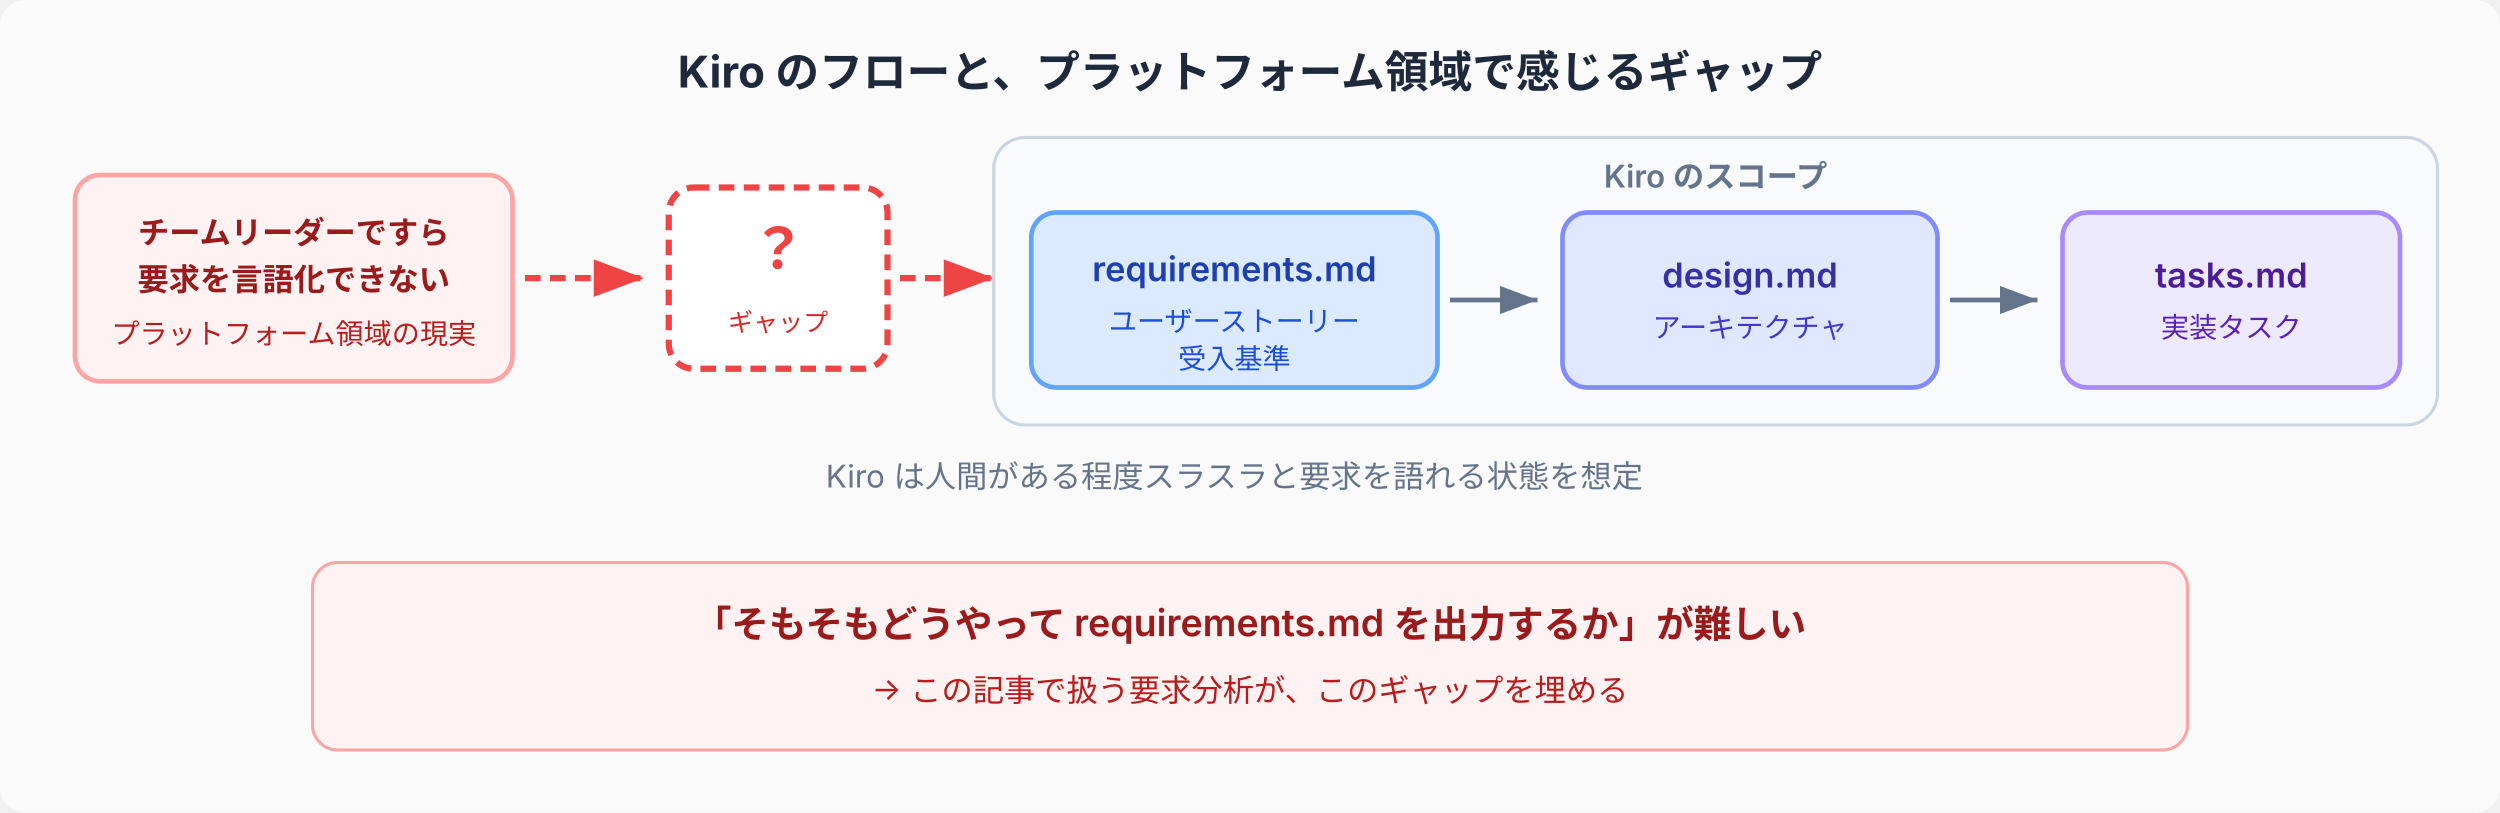
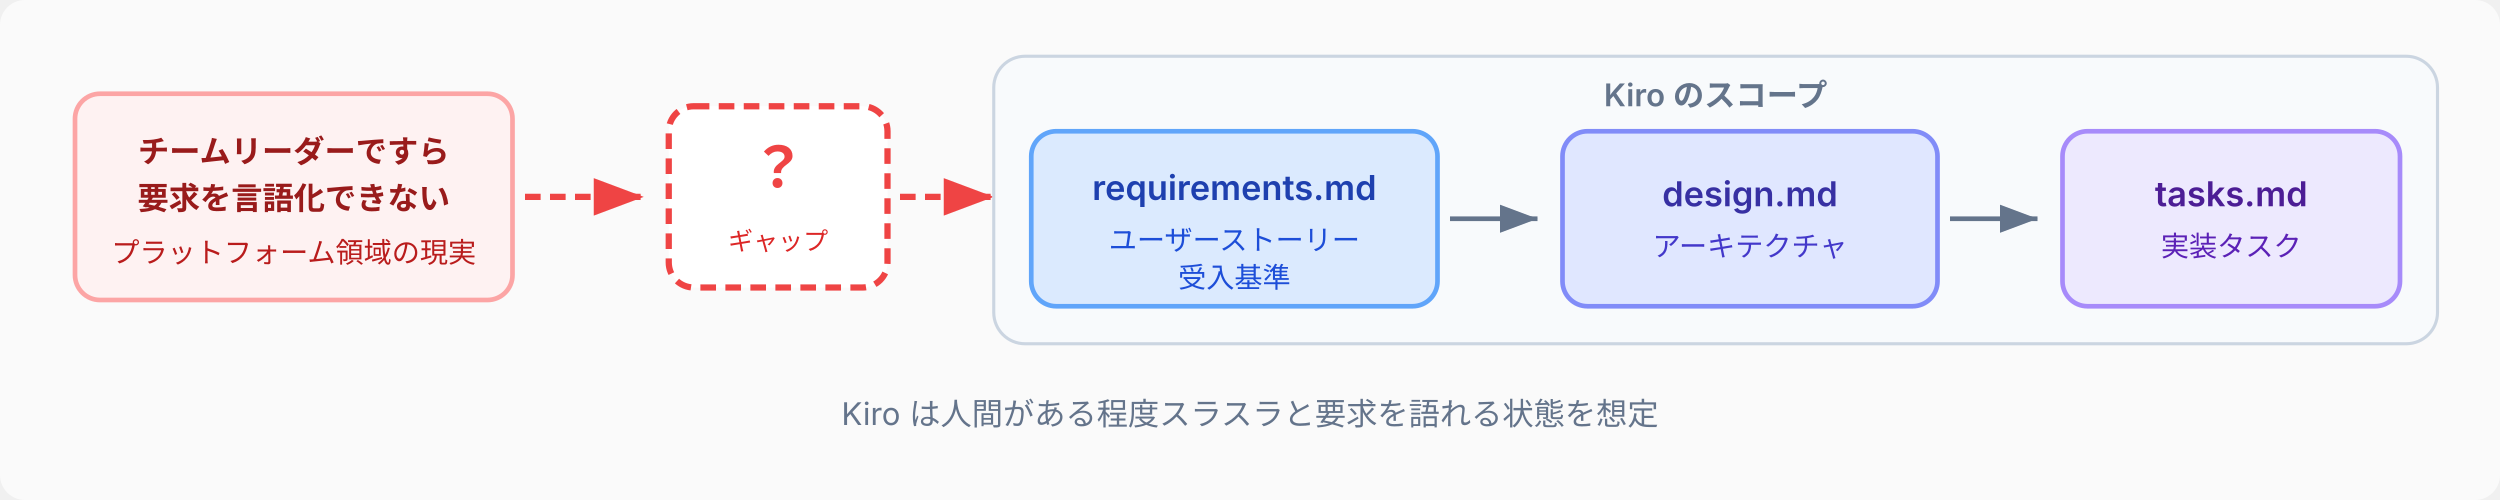
- <svg xmlns="http://www.w3.org/2000/svg" viewBox="0 0 800 260" font-family="system-ui, -apple-system, sans-serif">
+ <svg xmlns="http://www.w3.org/2000/svg" viewBox="0 0 800 160" font-family="system-ui, -apple-system, sans-serif">
  <defs>
    <marker id="arr" markerWidth="8" markerHeight="6" refX="8" refY="3" orient="auto">
      <path d="M0,0 L8,3 L0,6" fill="#64748b" />
    </marker>
    <marker id="arr-red" markerWidth="8" markerHeight="6" refX="8" refY="3" orient="auto">
      <path d="M0,0 L8,3 L0,6" fill="#ef4444" />
    </marker>
  </defs>
-   <rect width="800" height="260" fill="#fafafa" rx="8" />
-   <text x="400" y="28" text-anchor="middle" font-size="14" font-weight="700" fill="#1e293b">Kiro のフローと、プラットフォーム領域で感じるギャップ</text>
-   <rect x="24" y="56" width="140" height="66" rx="8" fill="#fef2f2" stroke="#fca5a5" stroke-width="1.5" />
-   <text x="94" y="78" text-anchor="middle" font-size="10" font-weight="600" fill="#991b1b">チームリーダーですら</text>
-   <text x="94" y="93" text-anchor="middle" font-size="10" font-weight="600" fill="#991b1b">要求を言語化できない</text>
-   <text x="94" y="110" text-anchor="middle" font-size="9" fill="#b91c1c">プラットフォーム領域の現実</text>
-   <line x1="168" y1="89" x2="206" y2="89" stroke="#ef4444" stroke-width="2" stroke-dasharray="5,3" marker-end="url(#arr-red)" />
-   <rect x="214" y="60" width="70" height="58" rx="8" fill="#fff" stroke="#ef4444" stroke-width="2" stroke-dasharray="5,3" />
-   <text x="249" y="86" text-anchor="middle" font-size="18" font-weight="700" fill="#ef4444">？</text>
-   <text x="249" y="106" text-anchor="middle" font-size="8" fill="#dc2626">ギャップ</text>
-   <line x1="288" y1="89" x2="318" y2="89" stroke="#ef4444" stroke-width="2" stroke-dasharray="5,3" marker-end="url(#arr-red)" />
-   <rect x="318" y="44" width="462" height="92" rx="10" fill="#f8fafc" stroke="#cbd5e1" stroke-width="1" />
-   <text x="549" y="60" text-anchor="middle" font-size="10" font-weight="600" fill="#64748b">Kiro のスコープ</text>
-   <rect x="330" y="68" width="130" height="56" rx="8" fill="#dbeafe" stroke="#60a5fa" stroke-width="1.5" />
-   <text x="395" y="90" text-anchor="middle" font-size="11" font-weight="600" fill="#1e40af">requirements.md</text>
-   <text x="395" y="106" text-anchor="middle" font-size="9" fill="#1d4ed8">ユーザーストーリー</text>
-   <text x="395" y="118" text-anchor="middle" font-size="9" fill="#1d4ed8">受入基準</text>
-   <line x1="464" y1="96" x2="492" y2="96" stroke="#64748b" stroke-width="1.5" marker-end="url(#arr)" />
-   <rect x="500" y="68" width="120" height="56" rx="8" fill="#e0e7ff" stroke="#818cf8" stroke-width="1.5" />
-   <text x="560" y="92" text-anchor="middle" font-size="11" font-weight="600" fill="#3730a3">design.md</text>
-   <text x="560" y="108" text-anchor="middle" font-size="9" fill="#4338ca">アーキテクチャ</text>
-   <line x1="624" y1="96" x2="652" y2="96" stroke="#64748b" stroke-width="1.5" marker-end="url(#arr)" />
-   <rect x="660" y="68" width="108" height="56" rx="8" fill="#ede9fe" stroke="#a78bfa" stroke-width="1.5" />
-   <text x="714" y="92" text-anchor="middle" font-size="11" font-weight="600" fill="#4c1d95">tasks.md</text>
-   <text x="714" y="108" text-anchor="middle" font-size="9" fill="#5b21b6">実装タスク</text>
-   <text x="395" y="156" text-anchor="middle" font-size="10" fill="#64748b">Kiro は人間がある程度スラスラと要求を語れる状態を想定</text>
-   <rect x="100" y="180" width="600" height="60" rx="8" fill="#fef2f2" stroke="#fca5a5" stroke-width="1" />
-   <text x="400" y="204" text-anchor="middle" font-size="12" font-weight="600" fill="#991b1b">「そもそもどうやって requirements.md を出力するか」が難しい</text>
-   <text x="400" y="224" text-anchor="middle" font-size="10" fill="#b91c1c">→ この記事で扱う要求分析が、このギャップを埋める</text>
+   <rect width="800" height="160" fill="#fafafa" rx="8" />
+   <rect x="24" y="30" width="140" height="66" rx="8" fill="#fef2f2" stroke="#fca5a5" stroke-width="1.5" />
+   <text x="94" y="52" text-anchor="middle" font-size="10" font-weight="600" fill="#991b1b">チームリーダーですら</text>
+   <text x="94" y="67" text-anchor="middle" font-size="10" font-weight="600" fill="#991b1b">要求を言語化できない</text>
+   <text x="94" y="84" text-anchor="middle" font-size="9" fill="#b91c1c">プラットフォーム領域の現実</text>
+   <line x1="168" y1="63" x2="206" y2="63" stroke="#ef4444" stroke-width="2" stroke-dasharray="5,3" marker-end="url(#arr-red)" />
+   <rect x="214" y="34" width="70" height="58" rx="8" fill="#fff" stroke="#ef4444" stroke-width="2" stroke-dasharray="5,3" />
+   <text x="249" y="60" text-anchor="middle" font-size="18" font-weight="700" fill="#ef4444">？</text>
+   <text x="249" y="80" text-anchor="middle" font-size="8" fill="#dc2626">ギャップ</text>
+   <line x1="288" y1="63" x2="318" y2="63" stroke="#ef4444" stroke-width="2" stroke-dasharray="5,3" marker-end="url(#arr-red)" />
+   <rect x="318" y="18" width="462" height="92" rx="10" fill="#f8fafc" stroke="#cbd5e1" stroke-width="1" />
+   <text x="549" y="34" text-anchor="middle" font-size="10" font-weight="600" fill="#64748b">Kiro のスコープ</text>
+   <rect x="330" y="42" width="130" height="56" rx="8" fill="#dbeafe" stroke="#60a5fa" stroke-width="1.5" />
+   <text x="395" y="64" text-anchor="middle" font-size="11" font-weight="600" fill="#1e40af">requirements.md</text>
+   <text x="395" y="80" text-anchor="middle" font-size="9" fill="#1d4ed8">ユーザーストーリー</text>
+   <text x="395" y="92" text-anchor="middle" font-size="9" fill="#1d4ed8">受入基準</text>
+   <line x1="464" y1="70" x2="492" y2="70" stroke="#64748b" stroke-width="1.5" marker-end="url(#arr)" />
+   <rect x="500" y="42" width="120" height="56" rx="8" fill="#e0e7ff" stroke="#818cf8" stroke-width="1.5" />
+   <text x="560" y="66" text-anchor="middle" font-size="11" font-weight="600" fill="#3730a3">design.md</text>
+   <text x="560" y="82" text-anchor="middle" font-size="9" fill="#4338ca">アーキテクチャ</text>
+   <line x1="624" y1="70" x2="652" y2="70" stroke="#64748b" stroke-width="1.5" marker-end="url(#arr)" />
+   <rect x="660" y="42" width="108" height="56" rx="8" fill="#ede9fe" stroke="#a78bfa" stroke-width="1.5" />
+   <text x="714" y="66" text-anchor="middle" font-size="11" font-weight="600" fill="#4c1d95">tasks.md</text>
+   <text x="714" y="82" text-anchor="middle" font-size="9" fill="#5b21b6">実装タスク</text>
+   <text x="400" y="136" text-anchor="middle" font-size="10" fill="#64748b">Kiro は人間がある程度スラスラと要求を語れる状態を想定</text>
</svg>
